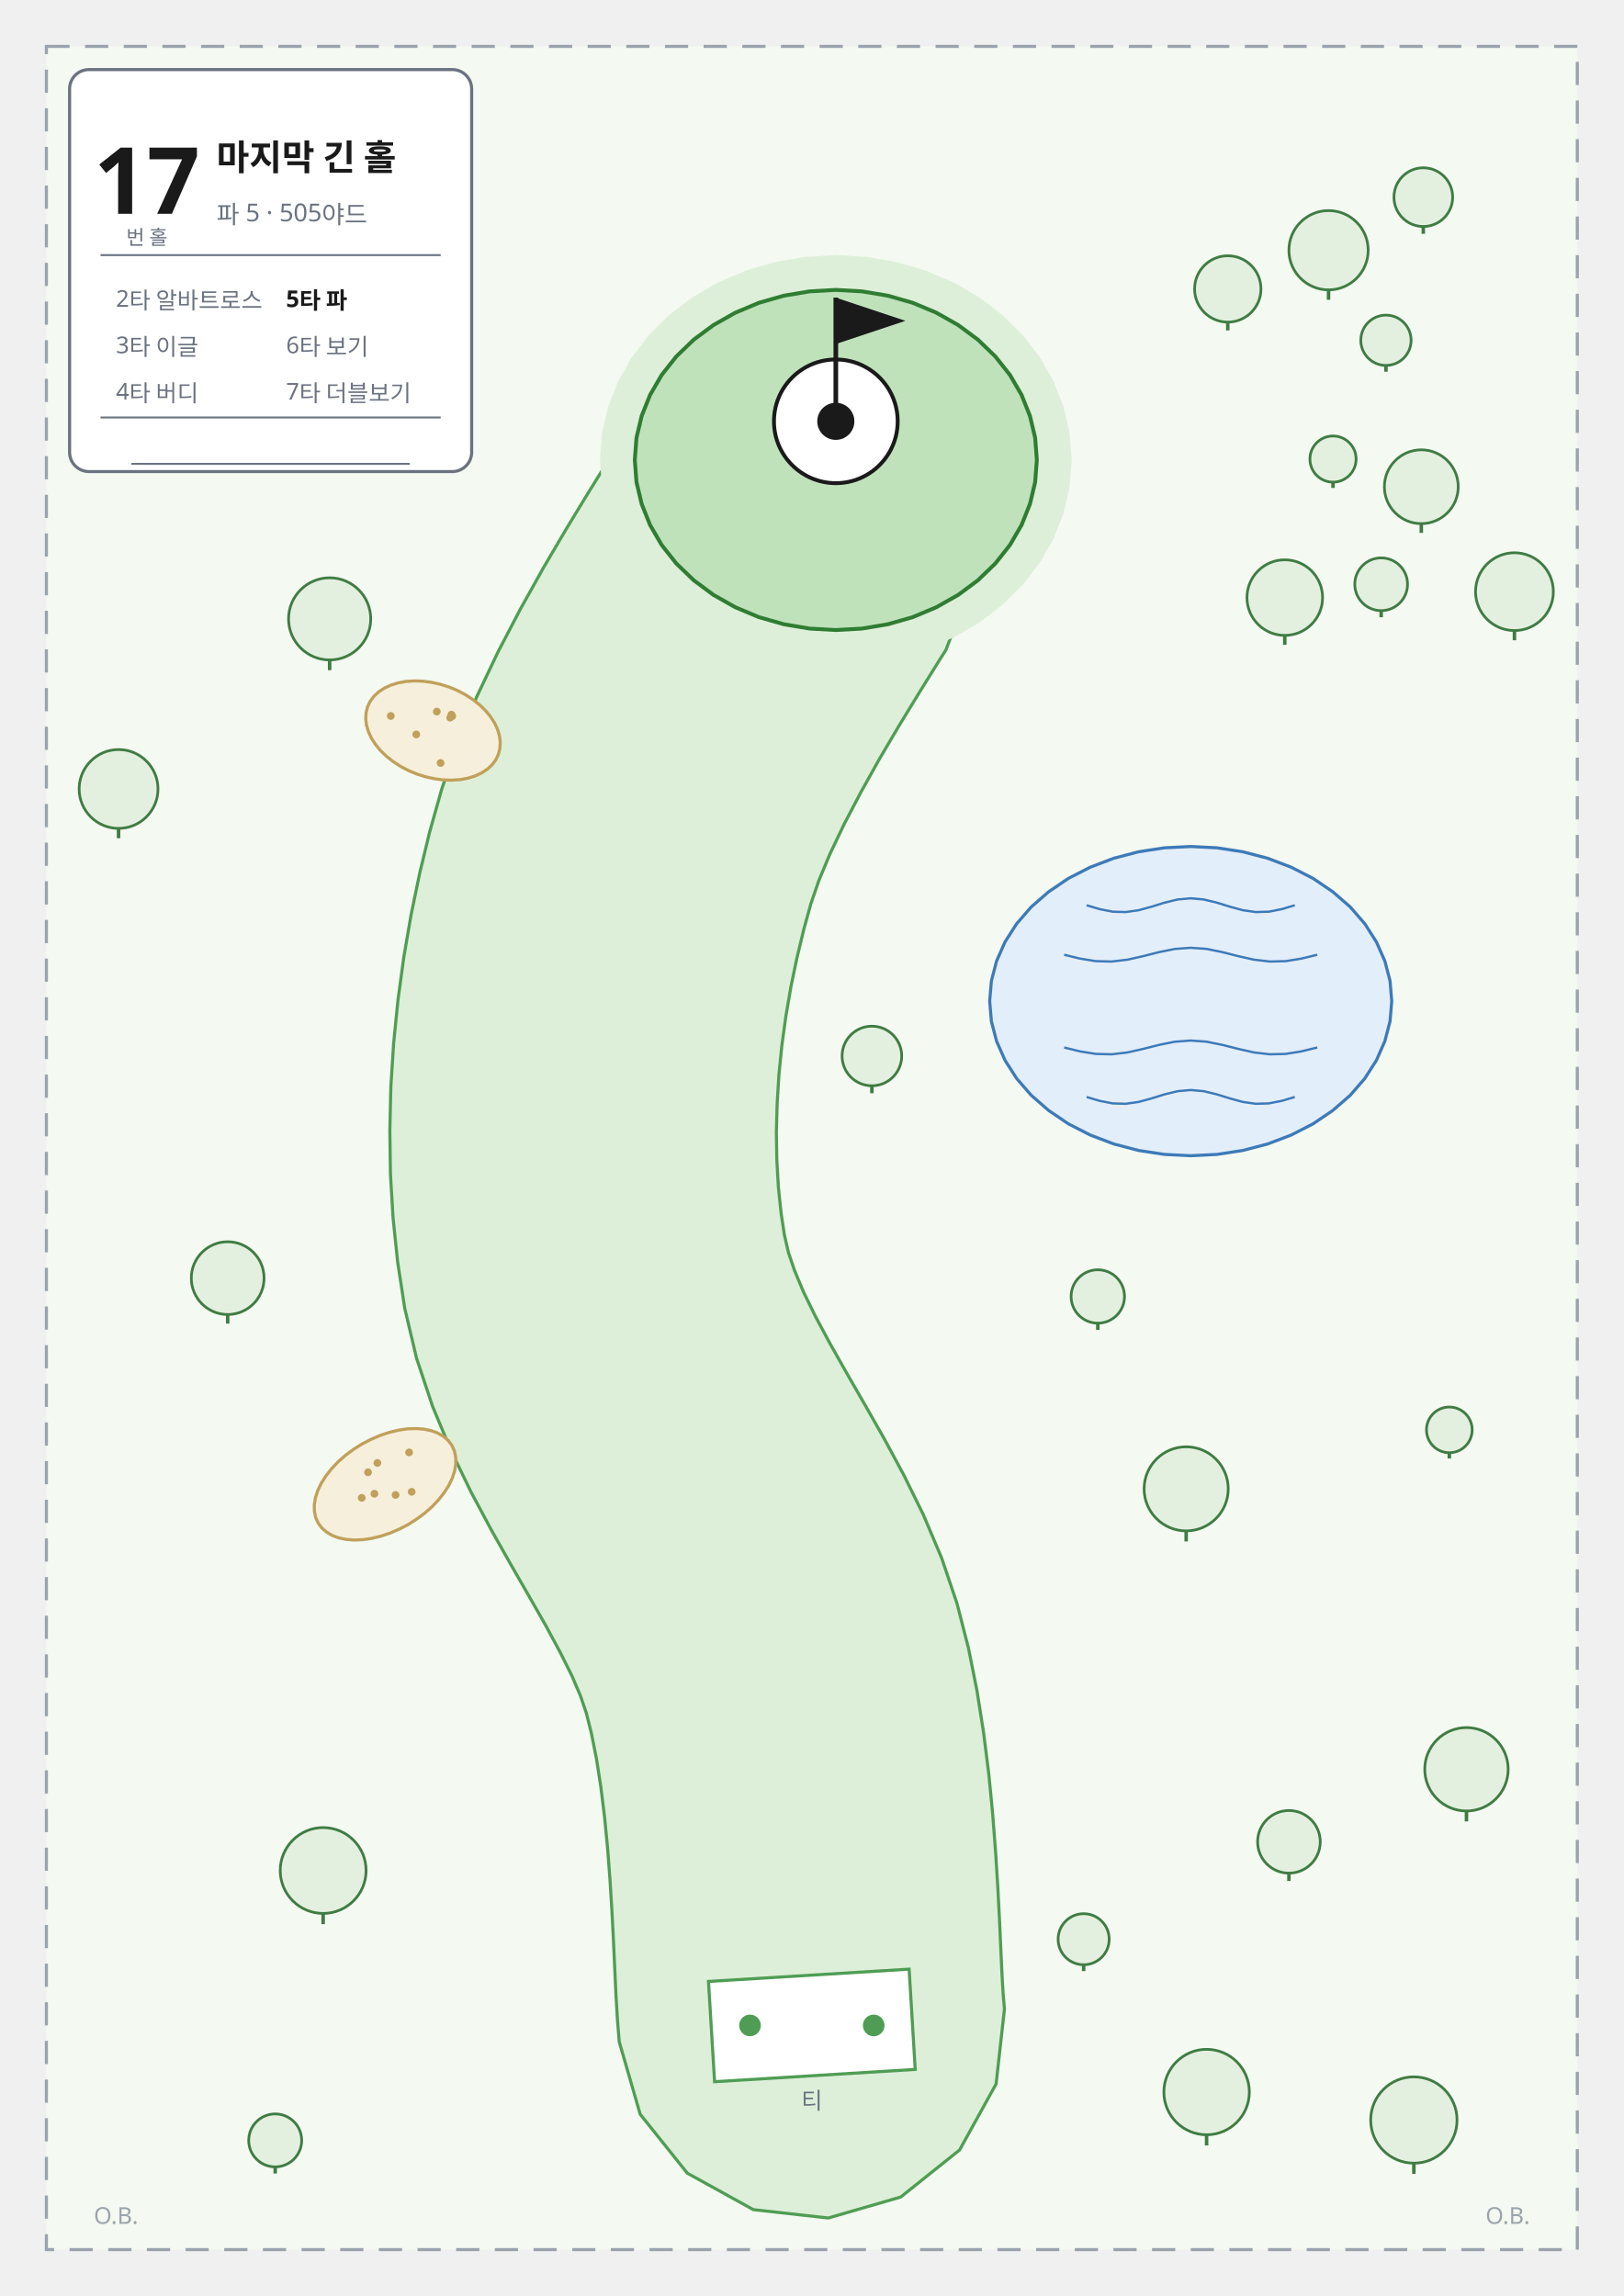
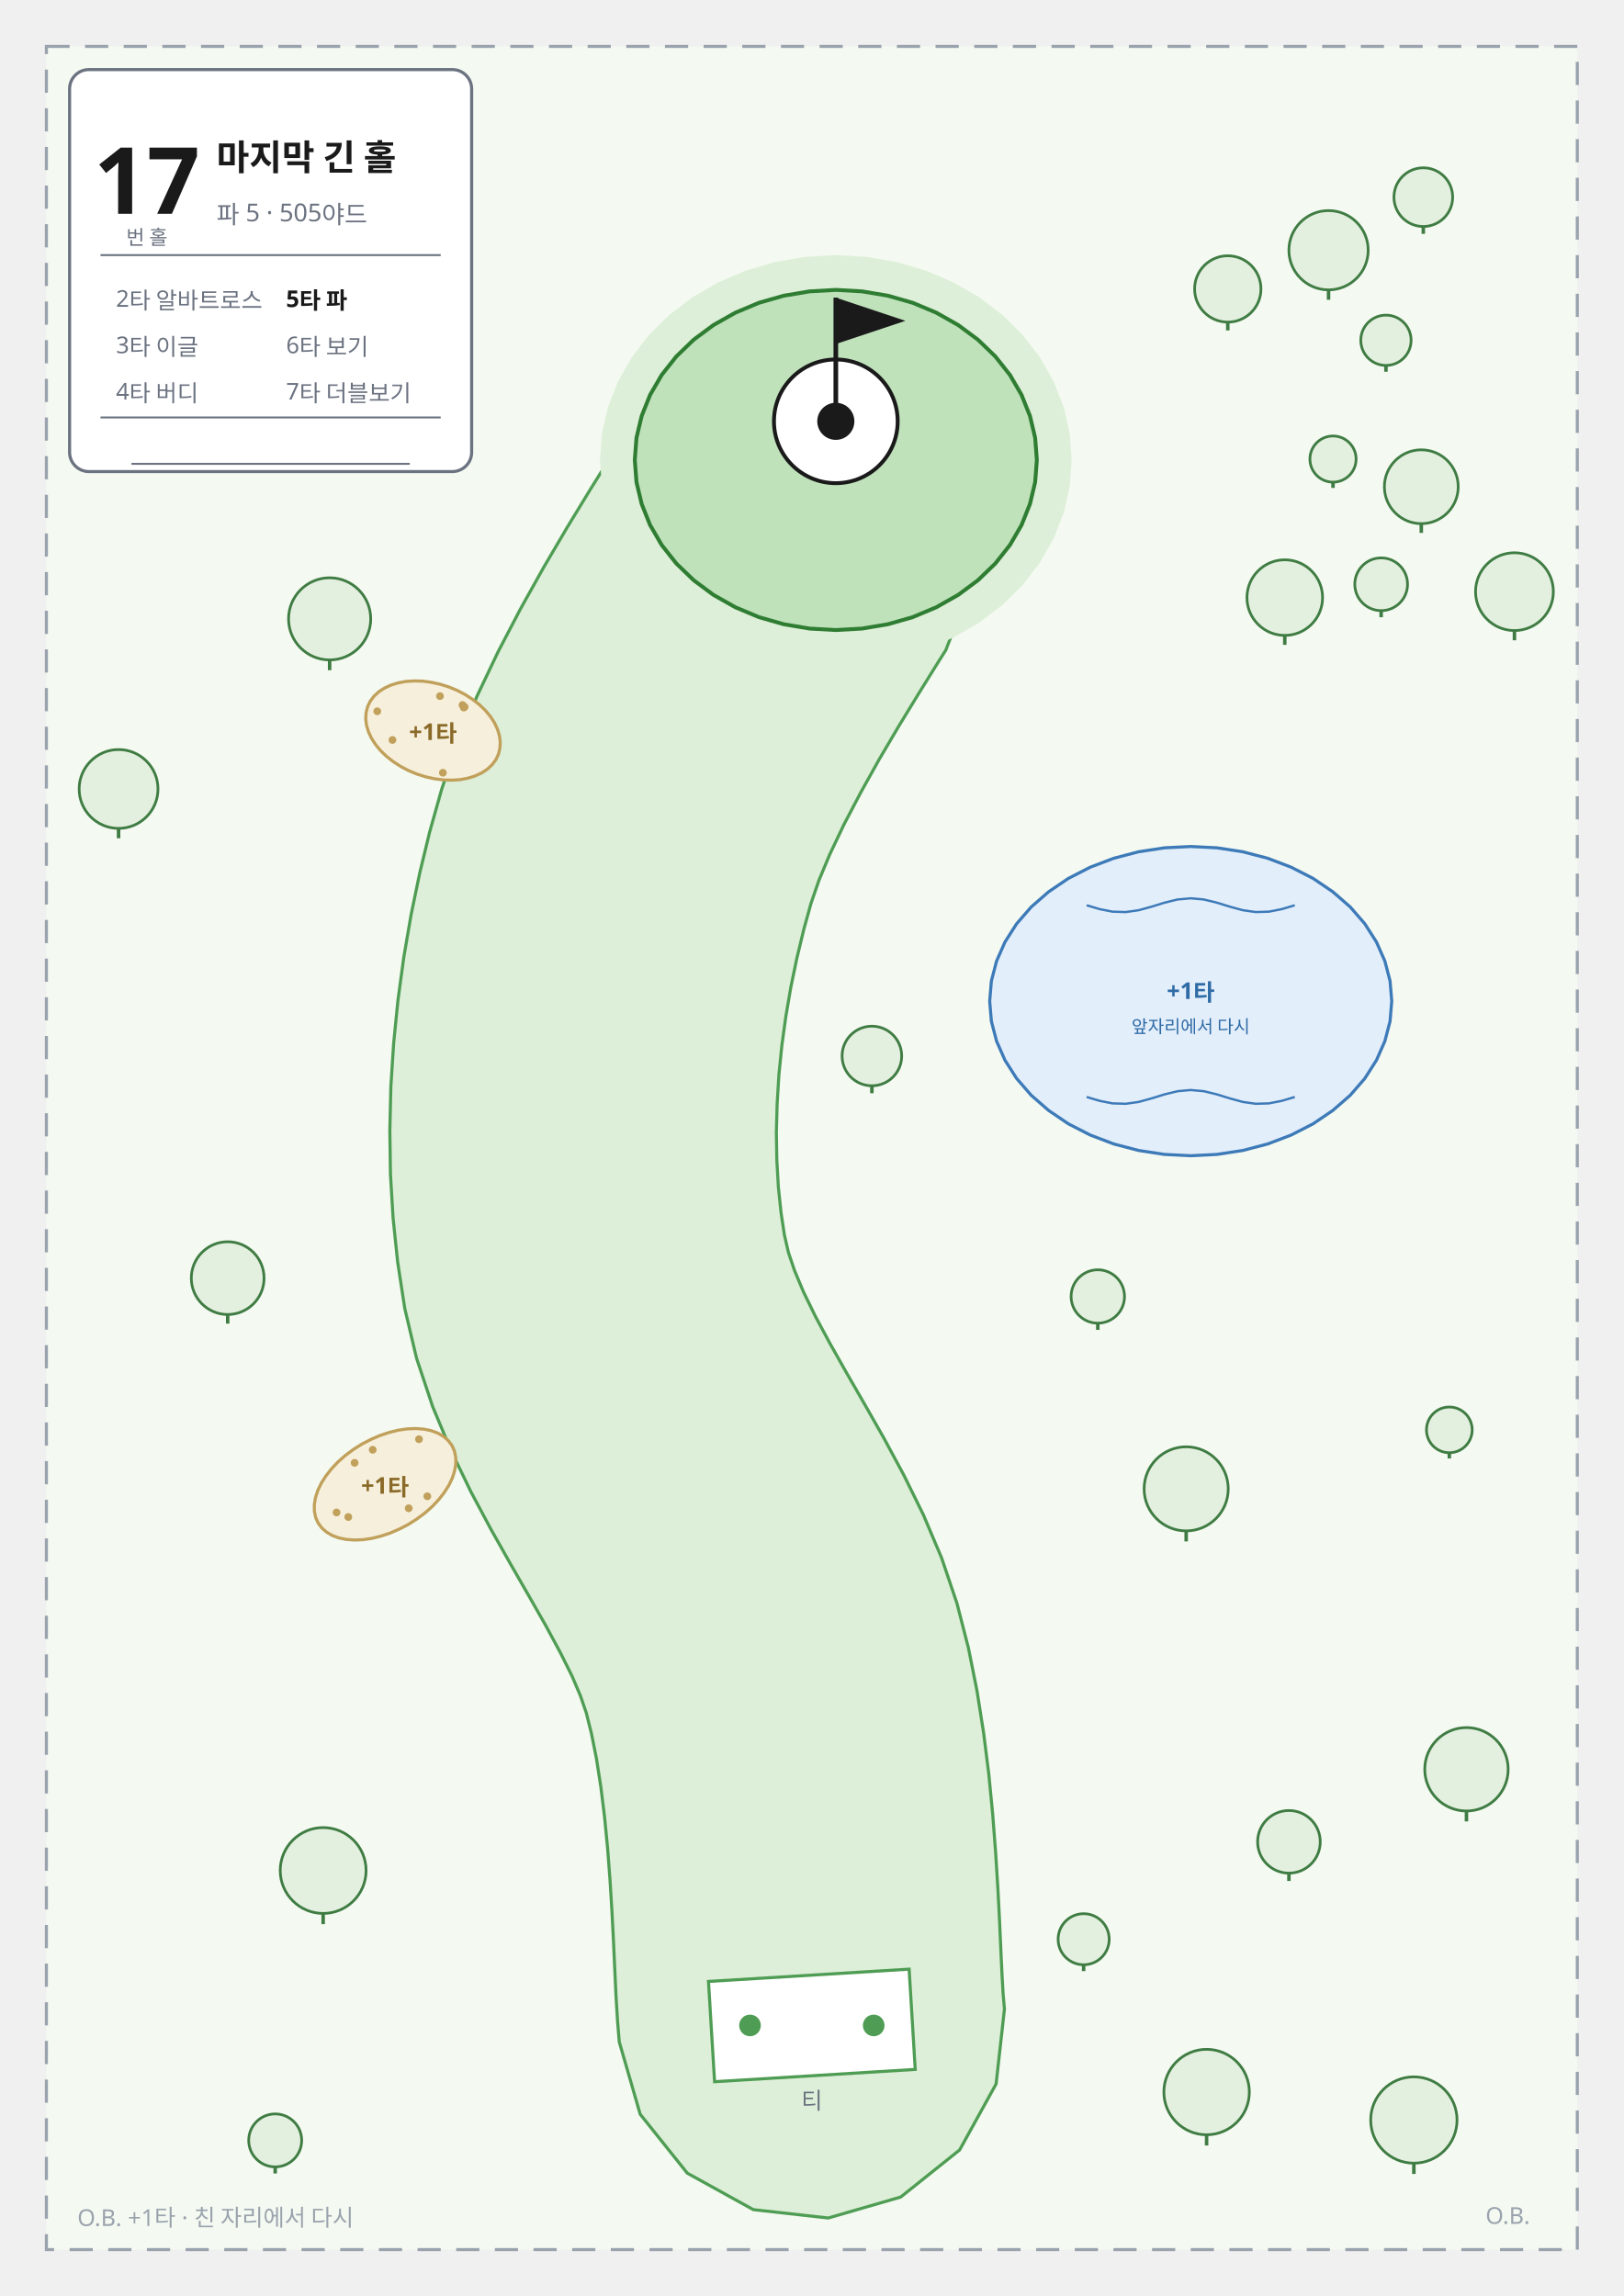
<svg xmlns="http://www.w3.org/2000/svg" width="210mm" height="297mm" viewBox="0 0 210 297" font-family="Noto Sans KR">
  <g id="pc-art" fill="#1a1a1a" stroke="none">
    <rect x="6" y="6" width="198" height="285" fill="#f4f9f1" stroke="#9aa3ad" stroke-width="0.4" stroke-dasharray="3 2" />
-     <text x="15" y="286.5" font-size="3" dominant-baseline="central" fill="#9aa3ad" text-anchor="middle">O.B.</text>
-     <text x="195" y="286.5" font-size="3" dominant-baseline="central" fill="#9aa3ad" text-anchor="middle">O.B.</text>
    <path d="M80.09 264.12 L79.87 261.46 L79.67 258.17 L79.51 254.69 L79.34 251 L79.14 247.12 L78.89 243.11 L78.58 239.05 L78.19 235.03 L77.71 231.14 L77.14 227.49 L76.49 224.22 L75.83 221.59 L75.07 219.36 L73.98 216.8 L72.47 213.77 L70.61 210.32 L68.44 206.51 L66.05 202.35 L63.51 197.85 L60.91 192.98 L58.36 187.7 L55.96 181.96 L53.87 175.68 L52.35 169.25 L51.43 163.25 L50.84 157.58 L50.5 151.91 L50.42 146.24 L50.55 140.59 L50.91 134.97 L51.47 129.38 L52.22 123.85 L53.16 118.37 L54.28 112.96 L55.57 107.62 L57.13 102.08 L59.17 96.11 L61.67 90.1 L64.42 84.31 L67.34 78.72 L70.34 73.35 L73.35 68.23 L76.28 63.42 L79.03 59.01 L80.05 57.4 L86.77 50.32 L95.68 46.36 L105.43 46.11 L114.54 49.61 L121.61 56.32 L125.58 65.24 L125.83 74.99 L122.33 84.09 L121.41 85.54 L118.85 89.66 L116.26 93.9 L113.72 98.21 L111.33 102.5 L109.16 106.64 L107.33 110.49 L105.91 113.89 L104.87 116.92 L103.96 120.22 L103.07 123.91 L102.29 127.66 L101.64 131.45 L101.12 135.25 L100.74 139.03 L100.51 142.78 L100.41 146.47 L100.47 150.06 L100.67 153.55 L101.02 156.9 L101.45 159.75 L101.97 162.01 L102.76 164.35 L103.92 167.12 L105.46 170.28 L107.34 173.78 L109.49 177.59 L111.85 181.69 L114.35 186.09 L116.9 190.82 L119.42 195.94 L121.78 201.52 L123.77 207.41 L125.25 213.17 L126.36 218.73 L127.22 224.19 L127.89 229.53 L128.39 234.7 L128.77 239.64 L129.06 244.29 L129.28 248.56 L129.45 252.35 L129.6 255.55 L129.74 257.96 L129.91 259.88 L128.83 269.57 L124.11 278.11 L116.49 284.2 L107.12 286.91 L97.43 285.83 L88.89 281.11 L82.8 273.49 Z" fill="#ddefd8" stroke="#4f9d54" stroke-width="0.4" />
    <path d="M180 129.5 L179.78 132.11 L179.11 134.68 L178.02 137.15 L176.52 139.5 L174.63 141.68 L172.38 143.64 L169.83 145.37 L167 146.82 L163.95 147.98 L160.73 148.82 L157.39 149.33 L154 149.5 L150.61 149.33 L147.27 148.82 L144.05 147.98 L141 146.82 L138.17 145.37 L135.62 143.64 L133.37 141.68 L131.48 139.5 L129.98 137.15 L128.89 134.68 L128.22 132.11 L128 129.5 L128.22 126.89 L128.89 124.32 L129.98 121.85 L131.48 119.5 L133.37 117.32 L135.62 115.36 L138.17 113.63 L141 112.18 L144.05 111.02 L147.27 110.18 L150.61 109.67 L154 109.5 L157.39 109.67 L160.73 110.18 L163.95 111.02 L167 112.18 L169.83 113.63 L172.38 115.36 L174.63 117.32 L176.52 119.5 L178.02 121.85 L179.11 124.32 L179.78 126.89 Z" fill="#e3eefb" stroke="#3d7ab8" stroke-width="0.4" />
    <path d="M140.54 117.1 L142.22 117.6 L143.9 117.93 L145.59 117.98 L147.27 117.74 L148.95 117.28 L150.63 116.76 L152.32 116.35 L154 116.2 L155.68 116.35 L157.37 116.76 L159.05 117.28 L160.73 117.74 L162.41 117.98 L164.1 117.93 L165.78 117.6 L167.46 117.1" fill="none" stroke="#3d7ab8" stroke-width="0.3" />
-     <path d="M137.63 123.5 L139.68 124 L141.72 124.33 L143.77 124.38 L145.82 124.14 L147.86 123.68 L149.91 123.16 L151.95 122.75 L154 122.6 L156.05 122.75 L158.09 123.16 L160.14 123.68 L162.18 124.14 L164.23 124.38 L166.28 124.33 L168.32 124 L170.37 123.5" fill="none" stroke="#3d7ab8" stroke-width="0.3" />
-     <path d="M137.63 135.5 L139.68 136 L141.72 136.33 L143.77 136.38 L145.82 136.14 L147.86 135.68 L149.91 135.16 L151.95 134.75 L154 134.6 L156.05 134.75 L158.09 135.16 L160.14 135.68 L162.18 136.14 L164.23 136.38 L166.28 136.33 L168.32 136 L170.37 135.5" fill="none" stroke="#3d7ab8" stroke-width="0.3" />
    <path d="M140.54 141.9 L142.22 142.4 L143.9 142.73 L145.59 142.78 L147.27 142.54 L148.95 142.08 L150.63 141.56 L152.32 141.15 L154 141 L155.68 141.15 L157.37 141.56 L159.05 142.08 L160.73 142.54 L162.41 142.78 L164.1 142.73 L165.78 142.4 L167.46 141.9" fill="none" stroke="#3d7ab8" stroke-width="0.3" />
+     <text x="154" y="128" font-size="3" dominant-baseline="central" fill="#2f6ba5" text-anchor="middle" font-weight="bold">+1타</text>
+     <text x="154" y="132.605" font-size="2.3" dominant-baseline="central" fill="#2f6ba5" text-anchor="middle">앞자리에서 다시</text>
    <path d="M138.6 59.5 L138.34 62.96 L137.56 66.36 L136.28 69.64 L134.51 72.75 L132.3 75.63 L129.67 78.24 L126.67 80.52 L123.35 82.45 L119.77 83.98 L115.99 85.1 L112.08 85.77 L108.1 86 L104.12 85.77 L100.21 85.1 L96.43 83.98 L92.85 82.45 L89.53 80.52 L86.53 78.24 L83.9 75.63 L81.69 72.75 L79.92 69.64 L78.64 66.36 L77.86 62.96 L77.6 59.5 L77.86 56.04 L78.64 52.64 L79.92 49.36 L81.69 46.25 L83.9 43.37 L86.53 40.76 L89.53 38.48 L92.85 36.55 L96.43 35.02 L100.21 33.9 L104.12 33.23 L108.1 33 L112.08 33.23 L115.99 33.9 L119.77 35.02 L123.35 36.55 L126.67 38.48 L129.67 40.76 L132.3 43.37 L134.51 46.25 L136.28 49.36 L137.56 52.64 L138.34 56.04 Z" fill="#ddefd8" stroke="none" />
    <path d="M134.1 59.5 L133.88 62.37 L133.21 65.19 L132.12 67.92 L130.62 70.5 L128.73 72.89 L126.48 75.06 L123.93 76.95 L121.1 78.55 L118.05 79.83 L114.83 80.75 L111.49 81.31 L108.1 81.5 L104.71 81.31 L101.37 80.75 L98.15 79.83 L95.1 78.55 L92.27 76.95 L89.72 75.06 L87.47 72.89 L85.58 70.5 L84.08 67.92 L82.99 65.19 L82.32 62.37 L82.1 59.5 L82.32 56.63 L82.99 53.81 L84.08 51.08 L85.58 48.5 L87.47 46.11 L89.72 43.94 L92.27 42.05 L95.1 40.45 L98.15 39.17 L101.37 38.25 L104.71 37.69 L108.1 37.5 L111.49 37.69 L114.83 38.25 L118.05 39.17 L121.1 40.45 L123.93 42.05 L126.48 43.94 L128.73 46.11 L130.62 48.5 L132.12 51.08 L133.21 53.81 L133.88 56.63 Z" fill="#bfe2bb" stroke="#2f7d32" stroke-width="0.5" />
    <path d="M58.46 187 L58.78 187.72 L58.94 188.52 L58.95 189.37 L58.8 190.27 L58.5 191.2 L58.05 192.14 L57.45 193.08 L56.73 194 L55.89 194.89 L54.94 195.73 L53.9 196.5 L52.8 197.2 L51.64 197.8 L50.46 198.31 L49.26 198.71 L48.07 199 L46.91 199.17 L45.8 199.21 L44.76 199.13 L43.8 198.93 L42.95 198.61 L42.21 198.17 L41.61 197.64 L41.14 197 L40.82 196.28 L40.66 195.48 L40.65 194.63 L40.8 193.73 L41.1 192.8 L41.55 191.86 L42.15 190.92 L42.87 190 L43.71 189.11 L44.66 188.27 L45.7 187.5 L46.8 186.8 L47.96 186.2 L49.14 185.69 L50.34 185.29 L51.53 185 L52.69 184.83 L53.8 184.79 L54.84 184.87 L55.8 185.07 L56.65 185.39 L57.39 185.83 L57.99 186.36 Z" fill="#f6efdb" stroke="#c0a05a" stroke-width="0.4" />
-     <circle cx="46.783" cy="193.754" r="0.5" fill="#c0a05a" stroke="none" />
-     <circle cx="51.16" cy="193.377" r="0.5" fill="#c0a05a" stroke="none" />
-     <circle cx="47.599" cy="190.448" r="0.5" fill="#c0a05a" stroke="none" />
-     <circle cx="53.244" cy="192.977" r="0.5" fill="#c0a05a" stroke="none" />
-     <circle cx="48.426" cy="193.223" r="0.5" fill="#c0a05a" stroke="none" />
-     <circle cx="48.811" cy="189.238" r="0.5" fill="#c0a05a" stroke="none" />
-     <circle cx="52.908" cy="187.873" r="0.5" fill="#c0a05a" stroke="none" />
+     <circle cx="43.528" cy="195.645" r="0.5" fill="#c0a05a" stroke="none" />
+     <circle cx="52.863" cy="195.102" r="0.5" fill="#c0a05a" stroke="none" />
+     <circle cx="45.863" cy="189.225" r="0.5" fill="#c0a05a" stroke="none" />
+     <circle cx="55.267" cy="193.551" r="0.5" fill="#c0a05a" stroke="none" />
+     <circle cx="45.045" cy="196.233" r="0.5" fill="#c0a05a" stroke="none" />
+     <circle cx="48.203" cy="187.539" r="0.5" fill="#c0a05a" stroke="none" />
+     <circle cx="54.19" cy="186.172" r="0.5" fill="#c0a05a" stroke="none" />
+     <text x="49.8" y="192" font-size="3" dominant-baseline="central" fill="#8a6a28" text-anchor="middle" font-weight="bold">+1타</text>
    <path d="M64.46 97.58 L64.12 98.29 L63.64 98.93 L63.03 99.5 L62.3 99.98 L61.46 100.37 L60.53 100.66 L59.52 100.85 L58.45 100.92 L57.34 100.89 L56.21 100.74 L55.07 100.49 L53.95 100.14 L52.86 99.69 L51.83 99.15 L50.87 98.53 L49.99 97.84 L49.22 97.1 L48.57 96.31 L48.04 95.49 L47.65 94.65 L47.4 93.81 L47.3 92.99 L47.35 92.18 L47.54 91.42 L47.88 90.71 L48.36 90.07 L48.97 89.5 L49.7 89.02 L50.54 88.63 L51.47 88.34 L52.48 88.15 L53.55 88.08 L54.66 88.11 L55.79 88.26 L56.93 88.51 L58.05 88.86 L59.14 89.31 L60.17 89.85 L61.13 90.47 L62.01 91.16 L62.78 91.9 L63.43 92.69 L63.96 93.51 L64.35 94.35 L64.6 95.19 L64.7 96.01 L64.65 96.82 Z" fill="#f6efdb" stroke="#c0a05a" stroke-width="0.4" />
-     <circle cx="58.49" cy="92.637" r="0.5" fill="#c0a05a" stroke="none" />
-     <circle cx="56.983" cy="98.697" r="0.5" fill="#c0a05a" stroke="none" />
-     <circle cx="58.383" cy="92.441" r="0.5" fill="#c0a05a" stroke="none" />
-     <circle cx="50.543" cy="92.613" r="0.5" fill="#c0a05a" stroke="none" />
-     <circle cx="53.838" cy="95.003" r="0.5" fill="#c0a05a" stroke="none" />
-     <circle cx="58.229" cy="92.836" r="0.5" fill="#c0a05a" stroke="none" />
-     <circle cx="56.497" cy="92.047" r="0.5" fill="#c0a05a" stroke="none" />
+     <circle cx="60.09" cy="91.44" r="0.5" fill="#c0a05a" stroke="none" />
+     <circle cx="57.279" cy="99.96" r="0.5" fill="#c0a05a" stroke="none" />
+     <circle cx="59.819" cy="91.2" r="0.5" fill="#c0a05a" stroke="none" />
+     <circle cx="48.794" cy="92.008" r="0.5" fill="#c0a05a" stroke="none" />
+     <circle cx="50.759" cy="95.718" r="0.5" fill="#c0a05a" stroke="none" />
+     <circle cx="59.984" cy="91.525" r="0.5" fill="#c0a05a" stroke="none" />
+     <circle cx="56.903" cy="90.046" r="0.5" fill="#c0a05a" stroke="none" />
+     <text x="56" y="94.5" font-size="3" dominant-baseline="central" fill="#8a6a28" text-anchor="middle" font-weight="bold">+1타</text>
    <line x1="195.869" y1="79.301" x2="195.869" y2="82.823" stroke="#3f7c43" stroke-width="0.45" />
    <circle cx="195.869" cy="76.534" r="5.031" fill="#e4f0df" stroke="#3f7c43" stroke-width="0.35" />
    <line x1="158.793" y1="39.737" x2="158.793" y2="42.741" stroke="#3f7c43" stroke-width="0.45" />
    <circle cx="158.793" cy="37.377" r="4.291" fill="#e4f0df" stroke="#3f7c43" stroke-width="0.35" />
    <line x1="178.632" y1="77.455" x2="178.632" y2="79.843" stroke="#3f7c43" stroke-width="0.45" />
    <circle cx="178.632" cy="75.578" r="3.411" fill="#e4f0df" stroke="#3f7c43" stroke-width="0.35" />
    <line x1="172.404" y1="61.024" x2="172.404" y2="63.114" stroke="#3f7c43" stroke-width="0.45" />
    <circle cx="172.404" cy="59.383" r="2.985" fill="#e4f0df" stroke="#3f7c43" stroke-width="0.35" />
    <line x1="171.826" y1="35.189" x2="171.826" y2="38.778" stroke="#3f7c43" stroke-width="0.45" />
    <circle cx="171.826" cy="32.369" r="5.127" fill="#e4f0df" stroke="#3f7c43" stroke-width="0.35" />
    <line x1="166.165" y1="79.991" x2="166.165" y2="83.413" stroke="#3f7c43" stroke-width="0.45" />
    <circle cx="166.165" cy="77.303" r="4.889" fill="#e4f0df" stroke="#3f7c43" stroke-width="0.35" />
    <line x1="184.082" y1="27.59" x2="184.082" y2="30.247" stroke="#3f7c43" stroke-width="0.45" />
    <circle cx="184.082" cy="25.502" r="3.796" fill="#e4f0df" stroke="#3f7c43" stroke-width="0.35" />
    <line x1="183.823" y1="65.588" x2="183.823" y2="68.93" stroke="#3f7c43" stroke-width="0.45" />
    <circle cx="183.823" cy="62.962" r="4.774" fill="#e4f0df" stroke="#3f7c43" stroke-width="0.35" />
    <line x1="179.25" y1="45.806" x2="179.25" y2="48.084" stroke="#3f7c43" stroke-width="0.45" />
    <circle cx="179.25" cy="44.017" r="3.253" fill="#e4f0df" stroke="#3f7c43" stroke-width="0.35" />
    <line x1="156.055" y1="273.658" x2="156.055" y2="277.526" stroke="#3f7c43" stroke-width="0.45" />
    <circle cx="156.055" cy="270.618" r="5.526" fill="#e4f0df" stroke="#3f7c43" stroke-width="0.35" />
    <line x1="15.335" y1="104.862" x2="15.335" y2="108.431" stroke="#3f7c43" stroke-width="0.45" />
    <circle cx="15.335" cy="102.058" r="5.098" fill="#e4f0df" stroke="#3f7c43" stroke-width="0.35" />
    <line x1="166.703" y1="240.478" x2="166.703" y2="243.313" stroke="#3f7c43" stroke-width="0.45" />
    <circle cx="166.703" cy="238.251" r="4.05" fill="#e4f0df" stroke="#3f7c43" stroke-width="0.35" />
    <line x1="187.448" y1="186.588" x2="187.448" y2="188.657" stroke="#3f7c43" stroke-width="0.45" />
    <circle cx="187.448" cy="184.962" r="2.956" fill="#e4f0df" stroke="#3f7c43" stroke-width="0.35" />
    <line x1="41.795" y1="245.014" x2="41.795" y2="248.9" stroke="#3f7c43" stroke-width="0.45" />
    <circle cx="41.795" cy="241.96" r="5.552" fill="#e4f0df" stroke="#3f7c43" stroke-width="0.35" />
    <line x1="153.412" y1="195.583" x2="153.412" y2="199.39" stroke="#3f7c43" stroke-width="0.45" />
    <circle cx="153.412" cy="192.591" r="5.439" fill="#e4f0df" stroke="#3f7c43" stroke-width="0.35" />
    <line x1="189.663" y1="231.833" x2="189.663" y2="235.609" stroke="#3f7c43" stroke-width="0.45" />
    <circle cx="189.663" cy="228.867" r="5.394" fill="#e4f0df" stroke="#3f7c43" stroke-width="0.35" />
    <line x1="29.448" y1="167.921" x2="29.448" y2="171.215" stroke="#3f7c43" stroke-width="0.45" />
    <circle cx="29.448" cy="165.333" r="4.705" fill="#e4f0df" stroke="#3f7c43" stroke-width="0.35" />
    <line x1="182.861" y1="277.306" x2="182.861" y2="281.214" stroke="#3f7c43" stroke-width="0.45" />
    <circle cx="182.861" cy="274.235" r="5.583" fill="#e4f0df" stroke="#3f7c43" stroke-width="0.35" />
    <line x1="112.765" y1="138.716" x2="112.765" y2="141.414" stroke="#3f7c43" stroke-width="0.45" />
    <circle cx="112.765" cy="136.597" r="3.854" fill="#e4f0df" stroke="#3f7c43" stroke-width="0.35" />
    <line x1="141.984" y1="169.606" x2="141.984" y2="172.023" stroke="#3f7c43" stroke-width="0.45" />
    <circle cx="141.984" cy="167.707" r="3.453" fill="#e4f0df" stroke="#3f7c43" stroke-width="0.35" />
    <line x1="42.633" y1="82.975" x2="42.633" y2="86.694" stroke="#3f7c43" stroke-width="0.45" />
    <circle cx="42.633" cy="80.053" r="5.313" fill="#e4f0df" stroke="#3f7c43" stroke-width="0.35" />
    <line x1="140.153" y1="252.665" x2="140.153" y2="254.976" stroke="#3f7c43" stroke-width="0.45" />
    <circle cx="140.153" cy="250.849" r="3.302" fill="#e4f0df" stroke="#3f7c43" stroke-width="0.35" />
    <line x1="35.592" y1="278.755" x2="35.592" y2="281.153" stroke="#3f7c43" stroke-width="0.45" />
    <circle cx="35.592" cy="276.872" r="3.425" fill="#e4f0df" stroke="#3f7c43" stroke-width="0.35" />
+     <text x="10" y="286.5" font-size="3" dominant-baseline="central" fill="#9aa3ad" text-anchor="start">O.B. +1타 · 친 자리에서 다시</text>
+     <text x="195" y="286.5" font-size="3" dominant-baseline="central" fill="#9aa3ad" text-anchor="middle">O.B.</text>
    <path d="M92.42 269.28 L91.63 256.31 L117.58 254.72 L118.37 267.69 Z" fill="#ffffff" stroke="#4f9d54" stroke-width="0.4" />
    <circle cx="97" cy="262" r="1.4" fill="#4f9d54" stroke="none" />
    <circle cx="113" cy="262" r="1.4" fill="#4f9d54" stroke="none" />
    <text x="105" y="271.5" font-size="3" dominant-baseline="central" fill="#6b7280" text-anchor="middle">티</text>
    <circle cx="108.1" cy="54.5" r="8" fill="#ffffff" stroke="#1a1a1a" stroke-width="0.5" />
    <circle cx="108.1" cy="54.5" r="2.4" fill="#1a1a1a" stroke="none" />
    <line x1="108.1" y1="54.5" x2="108.1" y2="38.5" stroke="#1a1a1a" stroke-width="0.6" />
    <path d="M108.1 38.5 L117.1 41.5 L108.1 44.5 Z" fill="#1a1a1a" stroke="none" />
    <rect x="9" y="9" width="52" height="52" fill="#ffffff" stroke="#6b7280" stroke-width="0.4" rx="2.5" />
    <text x="19" y="23" font-size="12" dominant-baseline="central" text-anchor="middle" font-weight="bold">17</text>
    <text x="19" y="30.5" font-size="2.6" dominant-baseline="central" fill="#6b7280" text-anchor="middle">번 홀</text>
    <text x="28" y="20" font-size="4.6" dominant-baseline="central" text-anchor="start" font-weight="bold">마지막 긴 홀</text>
    <text x="28" y="27.5" font-size="3.2" dominant-baseline="central" fill="#6b7280" text-anchor="start">파 5 · 505야드</text>
    <line x1="13" y1="33" x2="57" y2="33" stroke="#6b7280" stroke-width="0.25" />
    <line x1="13" y1="54" x2="57" y2="54" stroke="#6b7280" stroke-width="0.25" />
    <text x="15" y="38.5" font-size="3" dominant-baseline="central" text-anchor="start" fill="#6b7280">2타 알바트로스</text>
    <text x="15" y="44.5" font-size="3" dominant-baseline="central" text-anchor="start" fill="#6b7280">3타 이글</text>
    <text x="15" y="50.5" font-size="3" dominant-baseline="central" text-anchor="start" fill="#6b7280">4타 버디</text>
    <text x="37" y="38.5" font-size="3" dominant-baseline="central" text-anchor="start" font-weight="bold" fill="#1a1a1a">5타 파</text>
    <text x="37" y="44.5" font-size="3" dominant-baseline="central" text-anchor="start" fill="#6b7280">6타 보기</text>
    <text x="37" y="50.5" font-size="3" dominant-baseline="central" text-anchor="start" fill="#6b7280">7타 더블보기</text>
    <line x1="17" y1="60" x2="53" y2="60" stroke="#6b7280" stroke-width="0.25" />
  </g>
  <g id="pc-slot" />
</svg>
